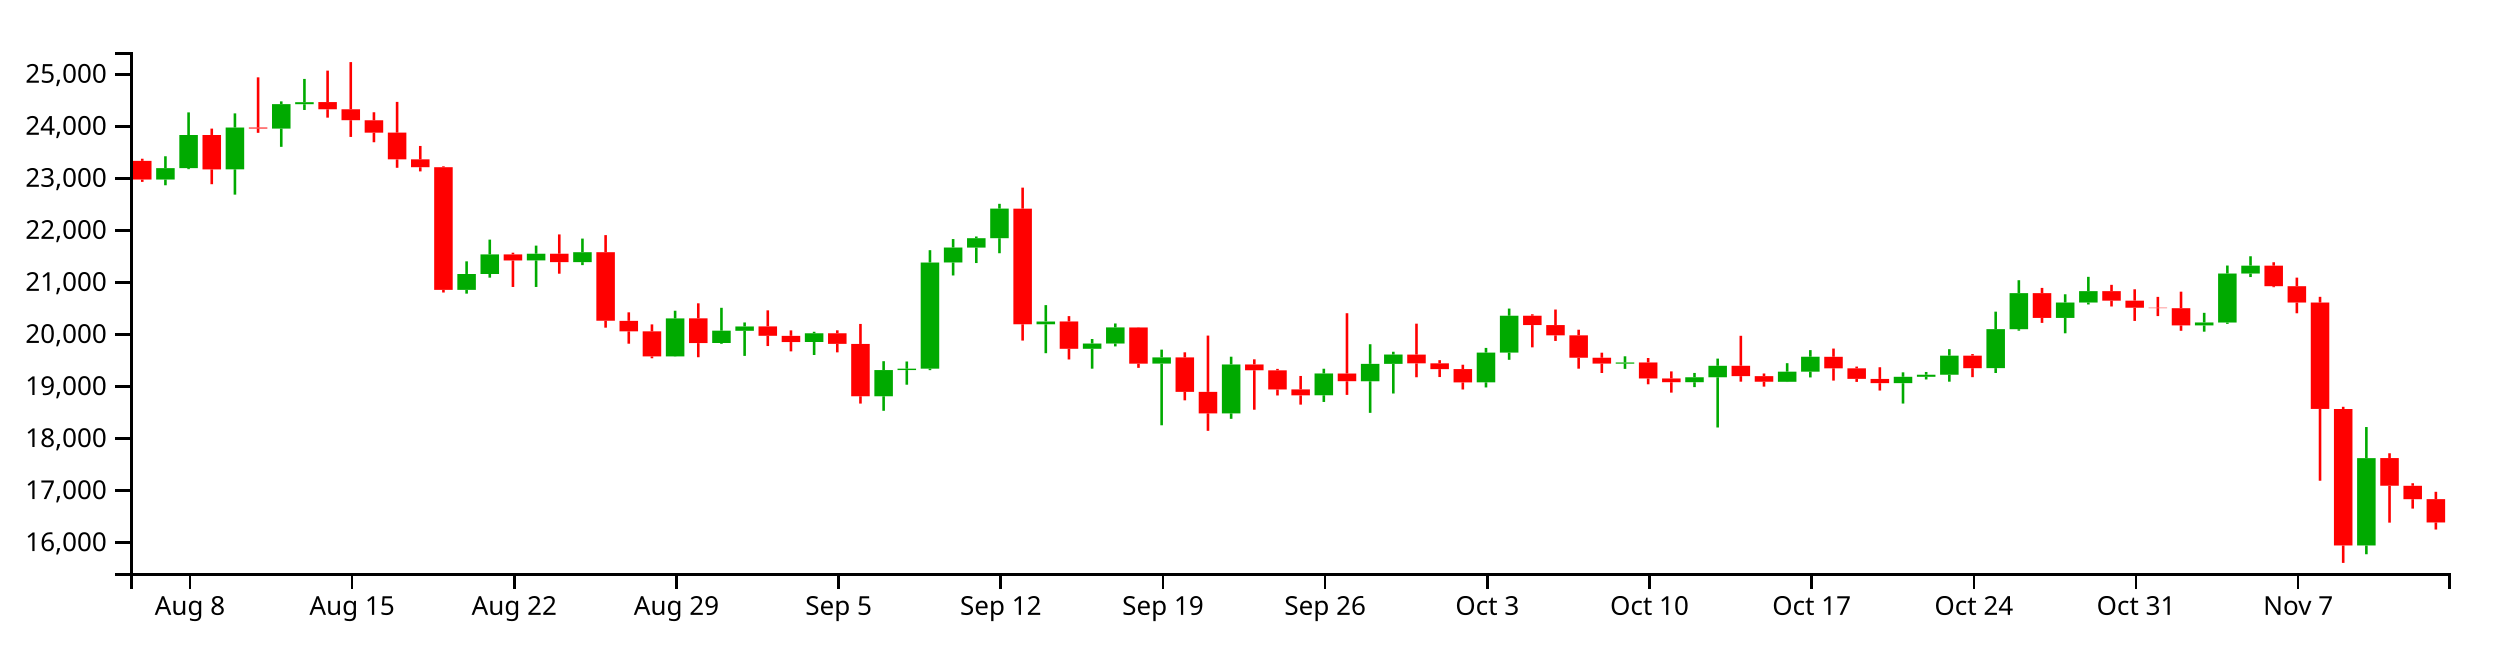
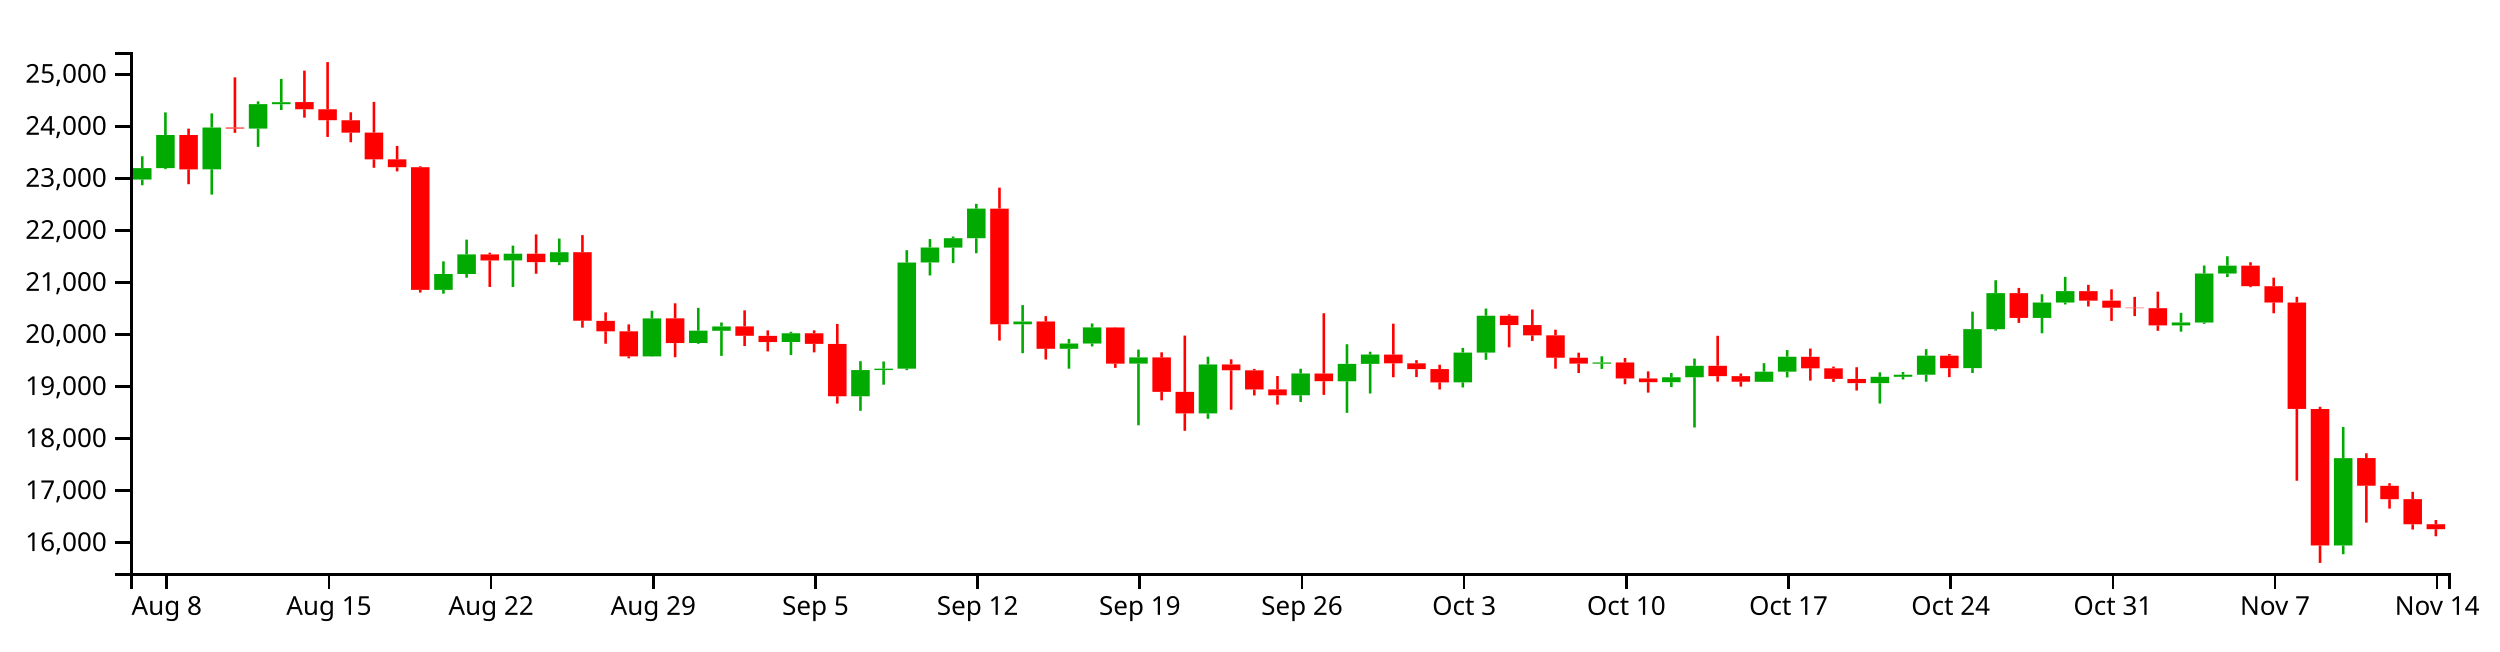
<svg xmlns="http://www.w3.org/2000/svg" version="1.1" width="960" height="250">
  <g transform="translate(50,20)">
    <style>.axis path,.axis line{fill:none;stroke:#000;shape-rendering:crispEdges;}path.candle{stroke:#000000;}path.candle.body{stroke-width:0;}path.candle.up{fill:#00AA00;stroke:#00AA00;}path.candle.down{fill:#FF0000;stroke:#FF0000;}</style>
    <g class="candlestick">
      <g class="data">
-         <path class="candle body up" d="M 9.964 48.951 l 7.117 0 L 17.081 44.551 l -7.117 0 L 9.964 48.951 M 18.86 44.551 l 7.117 0 L 25.978 31.849 l -7.117 0 L 18.86 44.551 M 36.653 45.012 l 7.117 0 L 43.77 28.971 l -7.117 0 L 36.653 45.012 M 54.446 29.39 l 7.117 0 L 61.563 19.986 l -7.117 0 L 54.446 29.39 M 63.343 20.025 l 7.117 0 L 70.46 19.232 l -7.117 0 L 63.343 20.025 M 125.618 91.313 l 7.117 0 L 132.735 85.204 l -7.117 0 L 125.618 91.313 M 134.514 85.204 l 7.117 0 L 141.631 77.699 l -7.117 0 L 134.514 85.204 M 152.307 79.995 l 7.117 0 L 159.424 77.429 l -7.117 0 L 152.307 79.995 M 170.1 80.648 l 7.117 0 L 177.217 76.832 l -7.117 0 L 170.1 80.648 M 205.686 116.867 l 7.117 0 L 212.803 102.277 l -7.117 0 L 205.686 116.867 M 223.479 111.723 l 7.117 0 L 230.596 106.987 l -7.117 0 L 223.479 111.723 M 232.375 107.019 l 7.117 0 L 239.492 105.36 l -7.117 0 L 232.375 107.019 M 259.064 111.335 l 7.117 0 L 266.182 107.981 l -7.117 0 L 259.064 111.335 M 285.754 132.154 l 7.117 0 L 292.871 122.118 l -7.117 0 L 285.754 132.154 M 294.65 122.118 l 7.117 0 L 301.767 121.58 l -7.117 0 L 294.65 122.118 M 303.547 121.565 l 7.117 0 L 310.664 80.807 l -7.117 0 L 303.547 121.565 M 312.443 80.777 l 7.117 0 L 319.56 75.047 l -7.117 0 L 312.443 80.777 M 321.339 75.07 l 7.117 0 L 328.457 71.479 l -7.117 0 L 321.339 75.07 M 330.236 71.479 l 7.117 0 L 337.353 60.111 l -7.117 0 L 330.236 71.479 M 348.029 104.517 l 7.117 0 L 355.146 103.456 l -7.117 0 L 348.029 104.517 M 365.822 113.944 l 7.117 0 L 372.939 111.917 l -7.117 0 L 365.822 113.944 M 374.718 111.917 l 7.117 0 L 381.835 105.716 l -7.117 0 L 374.718 111.917 M 392.511 119.628 l 7.117 0 L 399.628 117.239 l -7.117 0 L 392.511 119.628 M 419.2 138.734 l 7.117 0 L 426.317 119.944 l -7.117 0 L 419.2 138.734 M 454.786 131.784 l 7.117 0 L 461.903 123.417 l -7.117 0 L 454.786 131.784 M 472.579 126.409 l 7.117 0 L 479.696 119.721 l -7.117 0 L 472.579 126.409 M 481.475 119.721 l 7.117 0 L 488.593 116.15 l -7.117 0 L 481.475 119.721 M 517.061 126.816 l 7.117 0 L 524.178 115.399 l -7.117 0 L 517.061 126.816 M 525.958 115.399 l 7.117 0 L 533.075 101.236 l -7.117 0 L 525.958 115.399 M 570.44 119.647 l 7.117 0 L 577.557 119.197 l -7.117 0 L 570.44 119.647 M 597.129 126.771 l 7.117 0 L 604.246 124.862 l -7.117 0 L 597.129 126.771 M 606.026 124.871 l 7.117 0 L 613.143 120.474 l -7.117 0 L 606.026 124.871 M 632.715 126.603 l 7.117 0 L 639.832 122.715 l -7.117 0 L 632.715 126.603 M 641.611 122.715 l 7.117 0 L 648.729 116.982 l -7.117 0 L 641.611 122.715 M 677.197 127.132 l 7.117 0 L 684.314 124.685 l -7.117 0 L 677.197 127.132 M 686.094 124.685 l 7.117 0 L 693.211 123.886 l -7.117 0 L 686.094 124.685 M 694.99 123.888 l 7.117 0 L 702.107 116.572 l -7.117 0 L 694.99 123.888 M 712.783 121.364 l 7.117 0 L 719.9 106.387 l -7.117 0 L 712.783 121.364 M 721.679 106.408 l 7.117 0 L 728.796 92.568 l -7.117 0 L 721.679 106.408 M 739.472 102.089 l 7.117 0 L 746.589 96.16 l -7.117 0 L 739.472 102.089 M 748.369 96.16 l 7.117 0 L 755.486 91.807 l -7.117 0 L 748.369 96.16 M 792.851 104.952 l 7.117 0 L 799.968 103.834 l -7.117 0 L 792.851 104.952 M 801.747 103.848 l 7.117 0 L 808.864 85.035 l -7.117 0 L 801.747 103.848 M 810.644 85.035 l 7.117 0 L 817.761 82.021 l -7.117 0 L 810.644 85.035 M 855.126 189.466 l 7.117 0 L 862.243 155.924 l -7.117 0 L 855.126 189.466" />
-         <path class="candle body down" d="M 1.068 41.77 l 7.117 0 L 8.185 48.951 l -7.117 0 L 1.068 41.77 M 27.757 31.83 l 7.117 0 L 34.874 45.04 l -7.117 0 L 27.757 31.83 M 45.55 28.971 l 7.117 0 L 52.667 29.364 l -7.117 0 L 45.55 28.971 M 72.239 19.199 l 7.117 0 L 79.356 21.953 l -7.117 0 L 72.239 19.199 M 81.136 21.953 l 7.117 0 L 88.253 26.158 l -7.117 0 L 81.136 21.953 M 90.032 26.193 l 7.117 0 L 97.149 30.955 l -7.117 0 L 90.032 26.193 M 98.928 30.927 l 7.117 0 L 106.046 41.189 l -7.117 0 L 98.928 30.927 M 107.825 41.189 l 7.117 0 L 114.942 44.215 l -7.117 0 L 107.825 41.189 M 116.721 44.21 l 7.117 0 L 123.838 91.313 l -7.117 0 L 116.721 44.21 M 143.411 77.678 l 7.117 0 L 150.528 80.013 l -7.117 0 L 143.411 77.678 M 161.204 77.43 l 7.117 0 L 168.321 80.648 l -7.117 0 L 161.204 77.43 M 178.996 76.832 l 7.117 0 L 186.114 103.17 l -7.117 0 L 178.996 76.832 M 187.893 103.208 l 7.117 0 L 195.01 107.235 l -7.117 0 L 187.893 103.208 M 196.789 107.235 l 7.117 0 L 203.906 116.867 l -7.117 0 L 196.789 107.235 M 214.582 102.247 l 7.117 0 L 221.699 111.75 l -7.117 0 L 214.582 102.247 M 241.271 105.336 l 7.117 0 L 248.389 108.949 l -7.117 0 L 241.271 105.336 M 250.168 108.966 l 7.117 0 L 257.285 111.346 l -7.117 0 L 250.168 108.966 M 267.961 107.981 l 7.117 0 L 275.078 112.046 l -7.117 0 L 267.961 107.981 M 276.857 112.076 l 7.117 0 L 283.974 132.154 l -7.117 0 L 276.857 112.076 M 339.132 60.117 l 7.117 0 L 346.25 104.518 l -7.117 0 L 339.132 60.117 M 356.925 103.447 l 7.117 0 L 364.042 113.944 l -7.117 0 L 356.925 103.447 M 383.615 105.736 l 7.117 0 L 390.732 119.653 l -7.117 0 L 383.615 105.736 M 401.407 117.239 l 7.117 0 L 408.525 130.468 l -7.117 0 L 401.407 117.239 M 410.304 130.482 l 7.117 0 L 417.421 138.734 l -7.117 0 L 410.304 130.482 M 428.097 119.944 l 7.117 0 L 435.214 122.177 l -7.117 0 L 428.097 119.944 M 436.993 122.203 l 7.117 0 L 444.11 129.559 l -7.117 0 L 436.993 122.203 M 445.89 129.529 l 7.117 0 L 453.007 131.819 l -7.117 0 L 445.89 129.529 M 463.683 123.44 l 7.117 0 L 470.8 126.389 l -7.117 0 L 463.683 123.44 M 490.372 116.169 l 7.117 0 L 497.489 119.525 l -7.117 0 L 490.372 116.169 M 499.268 119.525 l 7.117 0 L 506.385 121.756 l -7.117 0 L 499.268 119.525 M 508.165 121.73 l 7.117 0 L 515.282 126.835 l -7.117 0 L 508.165 121.73 M 534.854 101.236 l 7.117 0 L 541.971 104.824 l -7.117 0 L 534.854 101.236 M 543.75 104.824 l 7.117 0 L 550.868 108.773 l -7.117 0 L 543.75 104.824 M 552.647 108.773 l 7.117 0 L 559.764 117.377 l -7.117 0 L 552.647 108.773 M 561.543 117.377 l 7.117 0 L 568.661 119.618 l -7.117 0 L 561.543 117.377 M 579.336 119.178 l 7.117 0 L 586.453 125.335 l -7.117 0 L 579.336 119.178 M 588.233 125.335 l 7.117 0 L 595.35 126.771 l -7.117 0 L 588.233 125.335 M 614.922 120.465 l 7.117 0 L 622.039 124.434 l -7.117 0 L 614.922 120.465 M 623.818 124.434 l 7.117 0 L 630.936 126.583 l -7.117 0 L 623.818 124.434 M 650.508 117.01 l 7.117 0 L 657.625 121.427 l -7.117 0 L 650.508 117.01 M 659.404 121.427 l 7.117 0 L 666.521 125.493 l -7.117 0 L 659.404 121.427 M 668.301 125.505 l 7.117 0 L 675.418 127.132 l -7.117 0 L 668.301 125.505 M 703.886 116.572 l 7.117 0 L 711.004 121.381 l -7.117 0 L 703.886 116.572 M 730.576 92.567 l 7.117 0 L 737.693 102.089 l -7.117 0 L 730.576 92.567 M 757.265 91.806 l 7.117 0 L 764.382 95.447 l -7.117 0 L 757.265 91.806 M 766.162 95.447 l 7.117 0 L 773.279 98.18 l -7.117 0 L 766.162 95.447 M 775.058 98.18 l 7.117 0 L 782.175 98.322 l -7.117 0 L 775.058 98.18 M 783.954 98.338 l 7.117 0 L 791.072 104.952 l -7.117 0 L 783.954 98.338 M 819.54 82.021 l 7.117 0 L 826.657 89.89 l -7.117 0 L 819.54 82.021 M 828.437 89.89 l 7.117 0 L 835.554 96.174 l -7.117 0 L 828.437 89.89 M 837.333 96.183 l 7.117 0 L 844.45 137.018 l -7.117 0 L 837.333 96.183 M 846.23 137.055 l 7.117 0 L 853.347 189.463 l -7.117 0 L 846.23 137.055 M 864.022 155.898 l 7.117 0 L 871.14 166.532 l -7.117 0 L 864.022 155.898 M 872.919 166.539 l 7.117 0 L 880.036 171.692 l -7.117 0 L 872.919 166.539 M 881.815 171.671 l 7.117 0 L 888.932 180.622 l -7.117 0 L 881.815 171.671" />
+         <path class="candle body up" d="M 1.068 48.951 l 7.117 0 L 8.185 44.551 l -7.117 0 L 1.068 48.951 M 9.964 44.551 l 7.117 0 L 17.081 31.849 l -7.117 0 L 9.964 44.551 M 27.757 45.012 l 7.117 0 L 34.874 28.971 l -7.117 0 L 27.757 45.012 M 45.55 29.39 l 7.117 0 L 52.667 19.986 l -7.117 0 L 45.55 29.39 M 54.446 20.025 l 7.117 0 L 61.563 19.232 l -7.117 0 L 54.446 20.025 M 116.721 91.313 l 7.117 0 L 123.838 85.204 l -7.117 0 L 116.721 91.313 M 125.618 85.204 l 7.117 0 L 132.735 77.699 l -7.117 0 L 125.618 85.204 M 143.411 79.995 l 7.117 0 L 150.528 77.429 l -7.117 0 L 143.411 79.995 M 161.204 80.648 l 7.117 0 L 168.321 76.832 l -7.117 0 L 161.204 80.648 M 196.789 116.867 l 7.117 0 L 203.906 102.277 l -7.117 0 L 196.789 116.867 M 214.582 111.723 l 7.117 0 L 221.699 106.987 l -7.117 0 L 214.582 111.723 M 223.479 107.019 l 7.117 0 L 230.596 105.36 l -7.117 0 L 223.479 107.019 M 250.168 111.335 l 7.117 0 L 257.285 107.981 l -7.117 0 L 250.168 111.335 M 276.857 132.154 l 7.117 0 L 283.974 122.118 l -7.117 0 L 276.857 132.154 M 285.754 122.118 l 7.117 0 L 292.871 121.58 l -7.117 0 L 285.754 122.118 M 294.65 121.565 l 7.117 0 L 301.767 80.807 l -7.117 0 L 294.65 121.565 M 303.547 80.777 l 7.117 0 L 310.664 75.047 l -7.117 0 L 303.547 80.777 M 312.443 75.07 l 7.117 0 L 319.56 71.479 l -7.117 0 L 312.443 75.07 M 321.339 71.479 l 7.117 0 L 328.457 60.111 l -7.117 0 L 321.339 71.479 M 339.132 104.517 l 7.117 0 L 346.25 103.456 l -7.117 0 L 339.132 104.517 M 356.925 113.944 l 7.117 0 L 364.042 111.917 l -7.117 0 L 356.925 113.944 M 365.822 111.917 l 7.117 0 L 372.939 105.716 l -7.117 0 L 365.822 111.917 M 383.615 119.628 l 7.117 0 L 390.732 117.239 l -7.117 0 L 383.615 119.628 M 410.304 138.734 l 7.117 0 L 417.421 119.944 l -7.117 0 L 410.304 138.734 M 445.89 131.784 l 7.117 0 L 453.007 123.417 l -7.117 0 L 445.89 131.784 M 463.683 126.409 l 7.117 0 L 470.8 119.721 l -7.117 0 L 463.683 126.409 M 472.579 119.721 l 7.117 0 L 479.696 116.15 l -7.117 0 L 472.579 119.721 M 508.165 126.816 l 7.117 0 L 515.282 115.399 l -7.117 0 L 508.165 126.816 M 517.061 115.399 l 7.117 0 L 524.178 101.236 l -7.117 0 L 517.061 115.399 M 561.543 119.647 l 7.117 0 L 568.661 119.197 l -7.117 0 L 561.543 119.647 M 588.233 126.771 l 7.117 0 L 595.35 124.862 l -7.117 0 L 588.233 126.771 M 597.129 124.871 l 7.117 0 L 604.246 120.474 l -7.117 0 L 597.129 124.871 M 623.818 126.603 l 7.117 0 L 630.936 122.715 l -7.117 0 L 623.818 126.603 M 632.715 122.715 l 7.117 0 L 639.832 116.982 l -7.117 0 L 632.715 122.715 M 668.301 127.132 l 7.117 0 L 675.418 124.685 l -7.117 0 L 668.301 127.132 M 677.197 124.685 l 7.117 0 L 684.314 123.886 l -7.117 0 L 677.197 124.685 M 686.094 123.888 l 7.117 0 L 693.211 116.572 l -7.117 0 L 686.094 123.888 M 703.886 121.364 l 7.117 0 L 711.004 106.387 l -7.117 0 L 703.886 121.364 M 712.783 106.408 l 7.117 0 L 719.9 92.568 l -7.117 0 L 712.783 106.408 M 730.576 102.089 l 7.117 0 L 737.693 96.16 l -7.117 0 L 730.576 102.089 M 739.472 96.16 l 7.117 0 L 746.589 91.807 l -7.117 0 L 739.472 96.16 M 783.954 104.952 l 7.117 0 L 791.072 103.834 l -7.117 0 L 783.954 104.952 M 792.851 103.848 l 7.117 0 L 799.968 85.035 l -7.117 0 L 792.851 103.848 M 801.747 85.035 l 7.117 0 L 808.864 82.021 l -7.117 0 L 801.747 85.035 M 846.23 189.466 l 7.117 0 L 853.347 155.924 l -7.117 0 L 846.23 189.466" />
+         <path class="candle body down" d="M 18.86 31.83 l 7.117 0 L 25.978 45.04 l -7.117 0 L 18.86 31.83 M 36.653 28.971 l 7.117 0 L 43.77 29.364 l -7.117 0 L 36.653 28.971 M 63.343 19.199 l 7.117 0 L 70.46 21.953 l -7.117 0 L 63.343 19.199 M 72.239 21.953 l 7.117 0 L 79.356 26.158 l -7.117 0 L 72.239 21.953 M 81.136 26.193 l 7.117 0 L 88.253 30.955 l -7.117 0 L 81.136 26.193 M 90.032 30.927 l 7.117 0 L 97.149 41.189 l -7.117 0 L 90.032 30.927 M 98.928 41.189 l 7.117 0 L 106.046 44.215 l -7.117 0 L 98.928 41.189 M 107.825 44.21 l 7.117 0 L 114.942 91.313 l -7.117 0 L 107.825 44.21 M 134.514 77.678 l 7.117 0 L 141.631 80.013 l -7.117 0 L 134.514 77.678 M 152.307 77.43 l 7.117 0 L 159.424 80.648 l -7.117 0 L 152.307 77.43 M 170.1 76.832 l 7.117 0 L 177.217 103.17 l -7.117 0 L 170.1 76.832 M 178.996 103.208 l 7.117 0 L 186.114 107.235 l -7.117 0 L 178.996 103.208 M 187.893 107.235 l 7.117 0 L 195.01 116.867 l -7.117 0 L 187.893 107.235 M 205.686 102.247 l 7.117 0 L 212.803 111.75 l -7.117 0 L 205.686 102.247 M 232.375 105.336 l 7.117 0 L 239.492 108.949 l -7.117 0 L 232.375 105.336 M 241.271 108.966 l 7.117 0 L 248.389 111.346 l -7.117 0 L 241.271 108.966 M 259.064 107.981 l 7.117 0 L 266.182 112.046 l -7.117 0 L 259.064 107.981 M 267.961 112.076 l 7.117 0 L 275.078 132.154 l -7.117 0 L 267.961 112.076 M 330.236 60.117 l 7.117 0 L 337.353 104.518 l -7.117 0 L 330.236 60.117 M 348.029 103.447 l 7.117 0 L 355.146 113.944 l -7.117 0 L 348.029 103.447 M 374.718 105.736 l 7.117 0 L 381.835 119.653 l -7.117 0 L 374.718 105.736 M 392.511 117.239 l 7.117 0 L 399.628 130.468 l -7.117 0 L 392.511 117.239 M 401.407 130.482 l 7.117 0 L 408.525 138.734 l -7.117 0 L 401.407 130.482 M 419.2 119.944 l 7.117 0 L 426.317 122.177 l -7.117 0 L 419.2 119.944 M 428.097 122.203 l 7.117 0 L 435.214 129.559 l -7.117 0 L 428.097 122.203 M 436.993 129.529 l 7.117 0 L 444.11 131.819 l -7.117 0 L 436.993 129.529 M 454.786 123.44 l 7.117 0 L 461.903 126.389 l -7.117 0 L 454.786 123.44 M 481.475 116.169 l 7.117 0 L 488.593 119.525 l -7.117 0 L 481.475 116.169 M 490.372 119.525 l 7.117 0 L 497.489 121.756 l -7.117 0 L 490.372 119.525 M 499.268 121.73 l 7.117 0 L 506.385 126.835 l -7.117 0 L 499.268 121.73 M 525.958 101.236 l 7.117 0 L 533.075 104.824 l -7.117 0 L 525.958 101.236 M 534.854 104.824 l 7.117 0 L 541.971 108.773 l -7.117 0 L 534.854 104.824 M 543.75 108.773 l 7.117 0 L 550.868 117.377 l -7.117 0 L 543.75 108.773 M 552.647 117.377 l 7.117 0 L 559.764 119.618 l -7.117 0 L 552.647 117.377 M 570.44 119.178 l 7.117 0 L 577.557 125.335 l -7.117 0 L 570.44 119.178 M 579.336 125.335 l 7.117 0 L 586.453 126.771 l -7.117 0 L 579.336 125.335 M 606.026 120.465 l 7.117 0 L 613.143 124.434 l -7.117 0 L 606.026 120.465 M 614.922 124.434 l 7.117 0 L 622.039 126.583 l -7.117 0 L 614.922 124.434 M 641.611 117.01 l 7.117 0 L 648.729 121.427 l -7.117 0 L 641.611 117.01 M 650.508 121.427 l 7.117 0 L 657.625 125.493 l -7.117 0 L 650.508 121.427 M 659.404 125.505 l 7.117 0 L 666.521 127.132 l -7.117 0 L 659.404 125.505 M 694.99 116.572 l 7.117 0 L 702.107 121.381 l -7.117 0 L 694.99 116.572 M 721.679 92.567 l 7.117 0 L 728.796 102.089 l -7.117 0 L 721.679 92.567 M 748.369 91.806 l 7.117 0 L 755.486 95.447 l -7.117 0 L 748.369 91.806 M 757.265 95.447 l 7.117 0 L 764.382 98.18 l -7.117 0 L 757.265 95.447 M 766.162 98.18 l 7.117 0 L 773.279 98.322 l -7.117 0 L 766.162 98.18 M 775.058 98.338 l 7.117 0 L 782.175 104.952 l -7.117 0 L 775.058 98.338 M 810.644 82.021 l 7.117 0 L 817.761 89.89 l -7.117 0 L 810.644 82.021 M 819.54 89.89 l 7.117 0 L 826.657 96.174 l -7.117 0 L 819.54 89.89 M 828.437 96.183 l 7.117 0 L 835.554 137.018 l -7.117 0 L 828.437 96.183 M 837.333 137.055 l 7.117 0 L 844.45 189.463 l -7.117 0 L 837.333 137.055 M 855.126 155.898 l 7.117 0 L 862.243 166.532 l -7.117 0 L 855.126 155.898 M 864.022 166.539 l 7.117 0 L 871.14 171.692 l -7.117 0 L 864.022 166.539 M 872.919 171.671 l 7.117 0 L 880.036 181.329 l -7.117 0 L 872.919 171.671 M 881.815 181.291 l 7.117 0 L 888.932 183.207 l -7.117 0 L 881.815 181.291" />
        <path class="candle body equal" />
-         <path class="candle wick up" d="M 13.523 40.003 L 13.523 44.551 M 13.523 48.951 L 13.523 51.141 M 22.419 23.157 L 22.419 31.849 M 22.419 44.551 L 22.419 44.954 M 40.212 23.536 L 40.212 28.971 M 40.212 45.012 L 40.212 54.737 M 58.005 18.93 L 58.005 19.986 M 58.005 29.39 L 58.005 36.386 M 66.901 10.307 L 66.901 19.232 M 66.901 20.025 L 66.901 22.233 M 129.176 80.352 L 129.176 85.204 M 129.176 91.313 L 129.176 92.761 M 138.073 72.016 L 138.073 77.699 M 138.073 85.204 L 138.073 86.622 M 155.866 74.317 L 155.866 77.429 M 155.866 79.995 L 155.866 90.198 M 173.659 71.619 L 173.659 76.832 M 173.659 80.648 L 173.659 81.805 M 209.244 99.321 L 209.244 102.277 M 209.244 116.867 L 209.244 116.963 M 227.037 98.195 L 227.037 106.987 M 227.037 111.723 L 227.037 112.024 M 235.934 103.823 L 235.934 105.36 M 235.934 107.019 L 235.934 116.666 M 262.623 107.402 L 262.623 107.981 M 262.623 111.335 L 262.623 116.318 M 289.312 118.697 L 289.312 122.118 M 289.312 132.154 L 289.312 137.747 M 298.209 118.813 L 298.209 121.58 M 298.209 122.118 L 298.209 127.73 M 307.105 76.069 L 307.105 80.807 M 307.105 121.565 L 307.105 122.14 M 316.002 71.8 L 316.002 75.047 M 316.002 80.777 L 316.002 85.782 M 324.898 70.817 L 324.898 71.479 M 324.898 75.07 L 324.898 81.009 M 333.794 58.268 L 333.794 60.111 M 333.794 71.479 L 333.794 77.242 M 351.587 97.166 L 351.587 103.456 M 351.587 104.517 L 351.587 115.628 M 369.38 110.185 L 369.38 111.917 M 369.38 113.944 L 369.38 121.575 M 378.277 104.21 L 378.277 105.716 M 378.277 111.917 L 378.277 113.021 M 396.07 114.257 L 396.07 117.239 M 396.07 119.628 L 396.07 143.306 M 422.759 116.976 L 422.759 119.944 M 422.759 138.734 L 422.759 140.832 M 458.345 121.596 L 458.345 123.417 M 458.345 131.784 L 458.345 134.35 M 476.138 112.183 L 476.138 119.721 M 476.138 126.409 L 476.138 138.536 M 485.034 115.07 L 485.034 116.15 M 485.034 119.721 L 485.034 131.107 M 520.62 113.6 L 520.62 115.399 M 520.62 126.816 L 520.62 128.776 M 529.516 98.494 L 529.516 101.236 M 529.516 115.399 L 529.516 118.166 M 573.998 116.819 L 573.998 119.197 M 573.998 119.647 L 573.998 121.655 M 600.688 123.208 L 600.688 124.862 M 600.688 126.771 L 600.688 128.652 M 609.584 117.703 L 609.584 120.474 M 609.584 124.871 L 609.584 144.157 M 636.273 119.46 L 636.273 122.715 M 636.273 126.603 L 636.273 126.696 M 645.17 114.442 L 645.17 116.982 M 645.17 122.715 L 645.17 124.932 M 680.756 122.974 L 680.756 124.685 M 680.756 127.132 L 680.756 134.964 M 689.652 122.834 L 689.652 123.886 M 689.652 124.685 L 689.652 125.718 M 698.549 114.082 L 698.549 116.572 M 698.549 123.888 L 698.549 126.569 M 716.341 99.676 L 716.341 106.387 M 716.341 121.364 L 716.341 123.234 M 725.238 87.603 L 725.238 92.568 M 725.238 106.408 L 725.238 106.979 M 743.031 92.999 L 743.031 96.16 M 743.031 102.089 L 743.031 107.985 M 751.927 86.305 L 751.927 91.807 M 751.927 96.16 L 751.927 96.916 M 796.409 100.127 L 796.409 103.834 M 796.409 104.952 L 796.409 107.362 M 805.306 81.967 L 805.306 85.035 M 805.306 103.848 L 805.306 104.37 M 814.202 78.398 L 814.202 82.021 M 814.202 85.035 L 814.202 86.391 M 858.685 143.977 L 858.685 155.924 M 858.685 189.466 L 858.685 192.831" style="stroke-width: 1px;" />
-         <path class="candle wick down" d="M 4.626 40.955 L 4.626 41.77 M 4.626 48.951 L 4.626 49.844 M 31.315 29.386 L 31.315 31.83 M 31.315 45.04 L 31.315 50.734 M 49.108 9.697 L 49.108 28.971 M 49.108 29.364 L 49.108 31.008 M 75.798 7.119 L 75.798 19.199 M 75.798 21.953 L 75.798 25.175 M 84.694 3.846 L 84.694 21.953 M 84.694 26.158 L 84.694 32.584 M 93.591 23.107 L 93.591 26.193 M 93.591 30.955 L 93.591 34.623 M 102.487 19.126 L 102.487 30.927 M 102.487 41.189 L 102.487 44.431 M 111.383 36.046 L 111.383 41.189 M 111.383 44.215 L 111.383 45.817 M 120.28 43.866 L 120.28 44.21 M 120.28 91.313 L 120.28 92.328 M 146.969 77.038 L 146.969 77.678 M 146.969 80.013 L 146.969 90.198 M 164.762 70.018 L 164.762 77.43 M 164.762 80.648 L 164.762 85.105 M 182.555 70.282 L 182.555 76.832 M 182.555 103.17 L 182.555 105.83 M 191.451 99.935 L 191.451 103.208 M 191.451 107.235 L 191.451 111.983 M 200.348 104.566 L 200.348 107.235 M 200.348 116.867 L 200.348 117.579 M 218.141 96.471 L 218.141 102.247 M 218.141 111.75 L 218.141 117.179 M 244.83 99.169 L 244.83 105.336 M 244.83 108.949 L 244.83 112.877 M 253.727 106.869 L 253.727 108.966 M 253.727 111.346 L 253.727 114.926 M 271.519 106.842 L 271.519 107.981 M 271.519 112.046 L 271.519 115.304 M 280.416 104.39 L 280.416 112.076 M 280.416 132.154 L 280.416 134.974 M 342.691 52.053 L 342.691 60.117 M 342.691 104.518 L 342.691 110.784 M 360.484 101.387 L 360.484 103.447 M 360.484 113.944 L 360.484 118.038 M 387.173 105.643 L 387.173 105.736 M 387.173 119.653 L 387.173 121.263 M 404.966 115.288 L 404.966 117.239 M 404.966 130.468 L 404.966 133.728 M 413.862 108.866 L 413.862 130.482 M 413.862 138.734 L 413.862 145.436 M 431.655 117.978 L 431.655 119.944 M 431.655 122.177 L 431.655 137.334 M 440.552 121.653 L 440.552 122.203 M 440.552 129.559 L 440.552 131.86 M 449.448 124.369 L 449.448 129.529 M 449.448 131.819 L 449.448 135.38 M 467.241 100.276 L 467.241 123.44 M 467.241 126.389 L 467.241 131.641 M 493.93 104.29 L 493.93 116.169 M 493.93 119.525 L 493.93 124.865 M 502.827 118.298 L 502.827 119.525 M 502.827 121.756 L 502.827 124.784 M 511.723 120.058 L 511.723 121.73 M 511.723 126.835 L 511.723 129.562 M 538.413 100.681 L 538.413 101.236 M 538.413 104.824 L 538.413 113.382 M 547.309 98.862 L 547.309 104.824 M 547.309 108.773 L 547.309 110.924 M 556.206 106.611 L 556.206 108.773 M 556.206 117.377 L 556.206 121.575 M 565.102 115.433 L 565.102 117.377 M 565.102 119.618 L 565.102 123.231 M 582.895 117.479 L 582.895 119.178 M 582.895 125.335 L 582.895 127.565 M 591.791 122.613 L 591.791 125.335 M 591.791 126.771 L 591.791 130.768 M 618.481 108.948 L 618.481 120.465 M 618.481 124.434 L 618.481 126.564 M 627.377 123.42 L 627.377 124.434 M 627.377 126.583 L 627.377 128.466 M 654.066 113.849 L 654.066 117.01 M 654.066 121.427 L 654.066 126.152 M 662.963 120.773 L 662.963 121.427 M 662.963 125.493 L 662.963 126.652 M 671.859 121.019 L 671.859 125.505 M 671.859 127.132 L 671.859 129.968 M 707.445 115.957 L 707.445 116.572 M 707.445 121.381 L 707.445 124.833 M 734.134 90.557 L 734.134 92.567 M 734.134 102.089 L 734.134 103.99 M 760.824 89.378 L 760.824 91.806 M 760.824 95.447 L 760.824 97.695 M 769.72 91.082 L 769.72 95.447 M 769.72 98.18 L 769.72 103.232 M 778.617 93.998 L 778.617 98.18 M 778.617 98.322 L 778.617 101.377 M 787.513 92 L 787.513 98.338 M 787.513 104.952 L 787.513 107.027 M 823.099 80.704 L 823.099 82.021 M 823.099 89.89 L 823.099 90.279 M 831.995 86.609 L 831.995 89.89 M 831.995 96.174 L 831.995 100.295 M 840.892 93.981 L 840.892 96.183 M 840.892 137.018 L 840.892 164.603 M 849.788 136.208 L 849.788 137.055 M 849.788 189.463 L 849.788 196.154 M 867.581 154.049 L 867.581 155.898 M 867.581 166.532 L 867.581 180.695 M 876.477 165.557 L 876.477 166.539 M 876.477 171.692 L 876.477 175.303 M 885.374 168.851 L 885.374 171.671 M 885.374 180.622 L 885.374 183.344" style="stroke-width: 1px;" />
+         <path class="candle wick up" d="M 4.626 40.003 L 4.626 44.551 M 4.626 48.951 L 4.626 51.141 M 13.523 23.157 L 13.523 31.849 M 13.523 44.551 L 13.523 44.954 M 31.315 23.536 L 31.315 28.971 M 31.315 45.012 L 31.315 54.737 M 49.108 18.93 L 49.108 19.986 M 49.108 29.39 L 49.108 36.386 M 58.005 10.307 L 58.005 19.232 M 58.005 20.025 L 58.005 22.233 M 120.28 80.352 L 120.28 85.204 M 120.28 91.313 L 120.28 92.761 M 129.176 72.016 L 129.176 77.699 M 129.176 85.204 L 129.176 86.622 M 146.969 74.317 L 146.969 77.429 M 146.969 79.995 L 146.969 90.198 M 164.762 71.619 L 164.762 76.832 M 164.762 80.648 L 164.762 81.805 M 200.348 99.321 L 200.348 102.277 M 200.348 116.867 L 200.348 116.963 M 218.141 98.195 L 218.141 106.987 M 218.141 111.723 L 218.141 112.024 M 227.037 103.823 L 227.037 105.36 M 227.037 107.019 L 227.037 116.666 M 253.727 107.402 L 253.727 107.981 M 253.727 111.335 L 253.727 116.318 M 280.416 118.697 L 280.416 122.118 M 280.416 132.154 L 280.416 137.747 M 289.312 118.813 L 289.312 121.58 M 289.312 122.118 L 289.312 127.73 M 298.209 76.069 L 298.209 80.807 M 298.209 121.565 L 298.209 122.14 M 307.105 71.8 L 307.105 75.047 M 307.105 80.777 L 307.105 85.782 M 316.002 70.817 L 316.002 71.479 M 316.002 75.07 L 316.002 81.009 M 324.898 58.268 L 324.898 60.111 M 324.898 71.479 L 324.898 77.242 M 342.691 97.166 L 342.691 103.456 M 342.691 104.517 L 342.691 115.628 M 360.484 110.185 L 360.484 111.917 M 360.484 113.944 L 360.484 121.575 M 369.38 104.21 L 369.38 105.716 M 369.38 111.917 L 369.38 113.021 M 387.173 114.257 L 387.173 117.239 M 387.173 119.628 L 387.173 143.306 M 413.862 116.976 L 413.862 119.944 M 413.862 138.734 L 413.862 140.832 M 449.448 121.596 L 449.448 123.417 M 449.448 131.784 L 449.448 134.35 M 467.241 112.183 L 467.241 119.721 M 467.241 126.409 L 467.241 138.536 M 476.138 115.07 L 476.138 116.15 M 476.138 119.721 L 476.138 131.107 M 511.723 113.6 L 511.723 115.399 M 511.723 126.816 L 511.723 128.776 M 520.62 98.494 L 520.62 101.236 M 520.62 115.399 L 520.62 118.166 M 565.102 116.819 L 565.102 119.197 M 565.102 119.647 L 565.102 121.655 M 591.791 123.208 L 591.791 124.862 M 591.791 126.771 L 591.791 128.652 M 600.688 117.703 L 600.688 120.474 M 600.688 124.871 L 600.688 144.157 M 627.377 119.46 L 627.377 122.715 M 627.377 126.603 L 627.377 126.696 M 636.273 114.442 L 636.273 116.982 M 636.273 122.715 L 636.273 124.932 M 671.859 122.974 L 671.859 124.685 M 671.859 127.132 L 671.859 134.964 M 680.756 122.834 L 680.756 123.886 M 680.756 124.685 L 680.756 125.718 M 689.652 114.082 L 689.652 116.572 M 689.652 123.888 L 689.652 126.569 M 707.445 99.676 L 707.445 106.387 M 707.445 121.364 L 707.445 123.234 M 716.341 87.603 L 716.341 92.568 M 716.341 106.408 L 716.341 106.979 M 734.134 92.999 L 734.134 96.16 M 734.134 102.089 L 734.134 107.985 M 743.031 86.305 L 743.031 91.807 M 743.031 96.16 L 743.031 96.916 M 787.513 100.127 L 787.513 103.834 M 787.513 104.952 L 787.513 107.362 M 796.409 81.967 L 796.409 85.035 M 796.409 103.848 L 796.409 104.37 M 805.306 78.398 L 805.306 82.021 M 805.306 85.035 L 805.306 86.391 M 849.788 143.977 L 849.788 155.924 M 849.788 189.466 L 849.788 192.831" style="stroke-width: 1px;" />
+         <path class="candle wick down" d="M 22.419 29.386 L 22.419 31.83 M 22.419 45.04 L 22.419 50.734 M 40.212 9.697 L 40.212 28.971 M 40.212 29.364 L 40.212 31.008 M 66.901 7.119 L 66.901 19.199 M 66.901 21.953 L 66.901 25.175 M 75.798 3.846 L 75.798 21.953 M 75.798 26.158 L 75.798 32.584 M 84.694 23.107 L 84.694 26.193 M 84.694 30.955 L 84.694 34.623 M 93.591 19.126 L 93.591 30.927 M 93.591 41.189 L 93.591 44.431 M 102.487 36.046 L 102.487 41.189 M 102.487 44.215 L 102.487 45.817 M 111.383 43.866 L 111.383 44.21 M 111.383 91.313 L 111.383 92.328 M 138.073 77.038 L 138.073 77.678 M 138.073 80.013 L 138.073 90.198 M 155.866 70.018 L 155.866 77.43 M 155.866 80.648 L 155.866 85.105 M 173.659 70.282 L 173.659 76.832 M 173.659 103.17 L 173.659 105.83 M 182.555 99.935 L 182.555 103.208 M 182.555 107.235 L 182.555 111.983 M 191.451 104.566 L 191.451 107.235 M 191.451 116.867 L 191.451 117.579 M 209.244 96.471 L 209.244 102.247 M 209.244 111.75 L 209.244 117.179 M 235.934 99.169 L 235.934 105.336 M 235.934 108.949 L 235.934 112.877 M 244.83 106.869 L 244.83 108.966 M 244.83 111.346 L 244.83 114.926 M 262.623 106.842 L 262.623 107.981 M 262.623 112.046 L 262.623 115.304 M 271.519 104.39 L 271.519 112.076 M 271.519 132.154 L 271.519 134.974 M 333.794 52.053 L 333.794 60.117 M 333.794 104.518 L 333.794 110.784 M 351.587 101.387 L 351.587 103.447 M 351.587 113.944 L 351.587 118.038 M 378.277 105.643 L 378.277 105.736 M 378.277 119.653 L 378.277 121.263 M 396.07 115.288 L 396.07 117.239 M 396.07 130.468 L 396.07 133.728 M 404.966 108.866 L 404.966 130.482 M 404.966 138.734 L 404.966 145.436 M 422.759 117.978 L 422.759 119.944 M 422.759 122.177 L 422.759 137.334 M 431.655 121.653 L 431.655 122.203 M 431.655 129.559 L 431.655 131.86 M 440.552 124.369 L 440.552 129.529 M 440.552 131.819 L 440.552 135.38 M 458.345 100.276 L 458.345 123.44 M 458.345 126.389 L 458.345 131.641 M 485.034 104.29 L 485.034 116.169 M 485.034 119.525 L 485.034 124.865 M 493.93 118.298 L 493.93 119.525 M 493.93 121.756 L 493.93 124.784 M 502.827 120.058 L 502.827 121.73 M 502.827 126.835 L 502.827 129.562 M 529.516 100.681 L 529.516 101.236 M 529.516 104.824 L 529.516 113.382 M 538.413 98.862 L 538.413 104.824 M 538.413 108.773 L 538.413 110.924 M 547.309 106.611 L 547.309 108.773 M 547.309 117.377 L 547.309 121.575 M 556.206 115.433 L 556.206 117.377 M 556.206 119.618 L 556.206 123.231 M 573.998 117.479 L 573.998 119.178 M 573.998 125.335 L 573.998 127.565 M 582.895 122.613 L 582.895 125.335 M 582.895 126.771 L 582.895 130.768 M 609.584 108.948 L 609.584 120.465 M 609.584 124.434 L 609.584 126.564 M 618.481 123.42 L 618.481 124.434 M 618.481 126.583 L 618.481 128.466 M 645.17 113.849 L 645.17 117.01 M 645.17 121.427 L 645.17 126.152 M 654.066 120.773 L 654.066 121.427 M 654.066 125.493 L 654.066 126.652 M 662.963 121.019 L 662.963 125.505 M 662.963 127.132 L 662.963 129.968 M 698.549 115.957 L 698.549 116.572 M 698.549 121.381 L 698.549 124.833 M 725.238 90.557 L 725.238 92.567 M 725.238 102.089 L 725.238 103.99 M 751.927 89.378 L 751.927 91.806 M 751.927 95.447 L 751.927 97.695 M 760.824 91.082 L 760.824 95.447 M 760.824 98.18 L 760.824 103.232 M 769.72 93.998 L 769.72 98.18 M 769.72 98.322 L 769.72 101.377 M 778.617 92 L 778.617 98.338 M 778.617 104.952 L 778.617 107.027 M 814.202 80.704 L 814.202 82.021 M 814.202 89.89 L 814.202 90.279 M 823.099 86.609 L 823.099 89.89 M 823.099 96.174 L 823.099 100.295 M 831.995 93.981 L 831.995 96.183 M 831.995 137.018 L 831.995 164.603 M 840.892 136.208 L 840.892 137.055 M 840.892 189.463 L 840.892 196.154 M 858.685 154.049 L 858.685 155.898 M 858.685 166.532 L 858.685 180.695 M 867.581 165.557 L 867.581 166.539 M 867.581 171.692 L 867.581 175.303 M 876.477 168.851 L 876.477 171.671 M 876.477 181.329 L 876.477 183.344 M 885.374 179.688 L 885.374 181.291 M 885.374 183.207 L 885.374 185.922" style="stroke-width: 1px;" />
        <path class="candle wick equal" style="stroke-width: 1px;" />
      </g>
    </g>
    <g class="x axis" transform="translate(0,200)" fill="none" font-size="10" font-family="sans-serif" text-anchor="middle">
      <path class="domain" stroke="#000" d="M0.5,6V0.5H890.5V6" />
-       <g class="tick" opacity="1" transform="translate(22.41903,0)">
+       <g class="tick" opacity="1" transform="translate(13.52259,0)">
        <line stroke="#000" y2="6" x1="0.5" x2="0.5" />
        <text fill="#000" y="9" x="0.5" dy="0.71em">Aug  8</text>
      </g>
-       <g class="tick" opacity="1" transform="translate(84.69412,0)">
+       <g class="tick" opacity="1" transform="translate(75.79768,0)">
        <line stroke="#000" y2="6" x1="0.5" x2="0.5" />
        <text fill="#000" y="9" x="0.5" dy="0.71em">Aug 15</text>
      </g>
-       <g class="tick" opacity="1" transform="translate(146.9692,0)">
+       <g class="tick" opacity="1" transform="translate(138.0728,0)">
        <line stroke="#000" y2="6" x1="0.5" x2="0.5" />
        <text fill="#000" y="9" x="0.5" dy="0.71em">Aug 22</text>
      </g>
-       <g class="tick" opacity="1" transform="translate(209.2443,0)">
+       <g class="tick" opacity="1" transform="translate(200.3479,0)">
        <line stroke="#000" y2="6" x1="0.5" x2="0.5" />
        <text fill="#000" y="9" x="0.5" dy="0.71em">Aug 29</text>
      </g>
-       <g class="tick" opacity="1" transform="translate(271.5194,0)">
+       <g class="tick" opacity="1" transform="translate(262.623,0)">
        <line stroke="#000" y2="6" x1="0.5" x2="0.5" />
        <text fill="#000" y="9" x="0.5" dy="0.71em">Sep  5</text>
      </g>
-       <g class="tick" opacity="1" transform="translate(333.7945,0)">
+       <g class="tick" opacity="1" transform="translate(324.898,0)">
        <line stroke="#000" y2="6" x1="0.5" x2="0.5" />
        <text fill="#000" y="9" x="0.5" dy="0.71em">Sep 12</text>
      </g>
-       <g class="tick" opacity="1" transform="translate(396.0696,0)">
+       <g class="tick" opacity="1" transform="translate(387.1731,0)">
        <line stroke="#000" y2="6" x1="0.5" x2="0.5" />
        <text fill="#000" y="9" x="0.5" dy="0.71em">Sep 19</text>
      </g>
-       <g class="tick" opacity="1" transform="translate(458.3447,0)">
+       <g class="tick" opacity="1" transform="translate(449.4482,0)">
        <line stroke="#000" y2="6" x1="0.5" x2="0.5" />
        <text fill="#000" y="9" x="0.5" dy="0.71em">Sep 26</text>
      </g>
-       <g class="tick" opacity="1" transform="translate(520.6198,0)">
+       <g class="tick" opacity="1" transform="translate(511.7233,0)">
        <line stroke="#000" y2="6" x1="0.5" x2="0.5" />
        <text fill="#000" y="9" x="0.5" dy="0.71em">Oct  3</text>
      </g>
-       <g class="tick" opacity="1" transform="translate(582.8948,0)">
+       <g class="tick" opacity="1" transform="translate(573.9984,0)">
        <line stroke="#000" y2="6" x1="0.5" x2="0.5" />
        <text fill="#000" y="9" x="0.5" dy="0.71em">Oct 10</text>
      </g>
-       <g class="tick" opacity="1" transform="translate(645.1699,0)">
+       <g class="tick" opacity="1" transform="translate(636.2735,0)">
        <line stroke="#000" y2="6" x1="0.5" x2="0.5" />
        <text fill="#000" y="9" x="0.5" dy="0.71em">Oct 17</text>
      </g>
-       <g class="tick" opacity="1" transform="translate(707.445,0)">
+       <g class="tick" opacity="1" transform="translate(698.5486,0)">
        <line stroke="#000" y2="6" x1="0.5" x2="0.5" />
        <text fill="#000" y="9" x="0.5" dy="0.71em">Oct 24</text>
      </g>
-       <g class="tick" opacity="1" transform="translate(769.7201,0)">
+       <g class="tick" opacity="1" transform="translate(760.8237,0)">
        <line stroke="#000" y2="6" x1="0.5" x2="0.5" />
        <text fill="#000" y="9" x="0.5" dy="0.71em">Oct 31</text>
      </g>
-       <g class="tick" opacity="1" transform="translate(831.9952,0)">
+       <g class="tick" opacity="1" transform="translate(823.0988,0)">
        <line stroke="#000" y2="6" x1="0.5" x2="0.5" />
        <text fill="#000" y="9" x="0.5" dy="0.71em">Nov  7</text>
+       </g>
+       <g class="tick" opacity="1" transform="translate(885.3739,0)">
+         <line stroke="#000" y2="6" x1="0.5" x2="0.5" />
+         <text fill="#000" y="9" x="0.5" dy="0.71em">Nov 14</text>
      </g>
    </g>
    <g class="y axis" fill="none" font-size="10" font-family="sans-serif" text-anchor="end">
      <path class="domain" stroke="#000" d="M-6,200.5H0.5V0.5H-6" />
      <g class="tick" opacity="1" transform="translate(0,187.9206)">
        <line stroke="#000" x2="-6" y1="0.5" y2="0.5" />
        <text fill="#000" x="-9" y="0.5" dy="0.32em">16,000</text>
      </g>
      <g class="tick" opacity="1" transform="translate(0,167.9371)">
        <line stroke="#000" x2="-6" y1="0.5" y2="0.5" />
        <text fill="#000" x="-9" y="0.5" dy="0.32em">17,000</text>
      </g>
      <g class="tick" opacity="1" transform="translate(0,147.9536)">
        <line stroke="#000" x2="-6" y1="0.5" y2="0.5" />
        <text fill="#000" x="-9" y="0.5" dy="0.32em">18,000</text>
      </g>
      <g class="tick" opacity="1" transform="translate(0,127.9701)">
        <line stroke="#000" x2="-6" y1="0.5" y2="0.5" />
        <text fill="#000" x="-9" y="0.5" dy="0.32em">19,000</text>
      </g>
      <g class="tick" opacity="1" transform="translate(0,107.9866)">
        <line stroke="#000" x2="-6" y1="0.5" y2="0.5" />
        <text fill="#000" x="-9" y="0.5" dy="0.32em">20,000</text>
      </g>
      <g class="tick" opacity="1" transform="translate(0,88.0031)">
        <line stroke="#000" x2="-6" y1="0.5" y2="0.5" />
        <text fill="#000" x="-9" y="0.5" dy="0.32em">21,000</text>
      </g>
      <g class="tick" opacity="1" transform="translate(0,68.01959)">
        <line stroke="#000" x2="-6" y1="0.5" y2="0.5" />
        <text fill="#000" x="-9" y="0.5" dy="0.32em">22,000</text>
      </g>
      <g class="tick" opacity="1" transform="translate(0,48.03608)">
        <line stroke="#000" x2="-6" y1="0.5" y2="0.5" />
        <text fill="#000" x="-9" y="0.5" dy="0.32em">23,000</text>
      </g>
      <g class="tick" opacity="1" transform="translate(0,28.05258)">
        <line stroke="#000" x2="-6" y1="0.5" y2="0.5" />
        <text fill="#000" x="-9" y="0.5" dy="0.32em">24,000</text>
      </g>
      <g class="tick" opacity="1" transform="translate(0,8.069069)">
        <line stroke="#000" x2="-6" y1="0.5" y2="0.5" />
        <text fill="#000" x="-9" y="0.5" dy="0.32em">25,000</text>
      </g>
      <text transform="rotate(-90)" y="6" dy=".71em" style="text-anchor: end;">Price ($)</text>
    </g>
  </g>
</svg>
